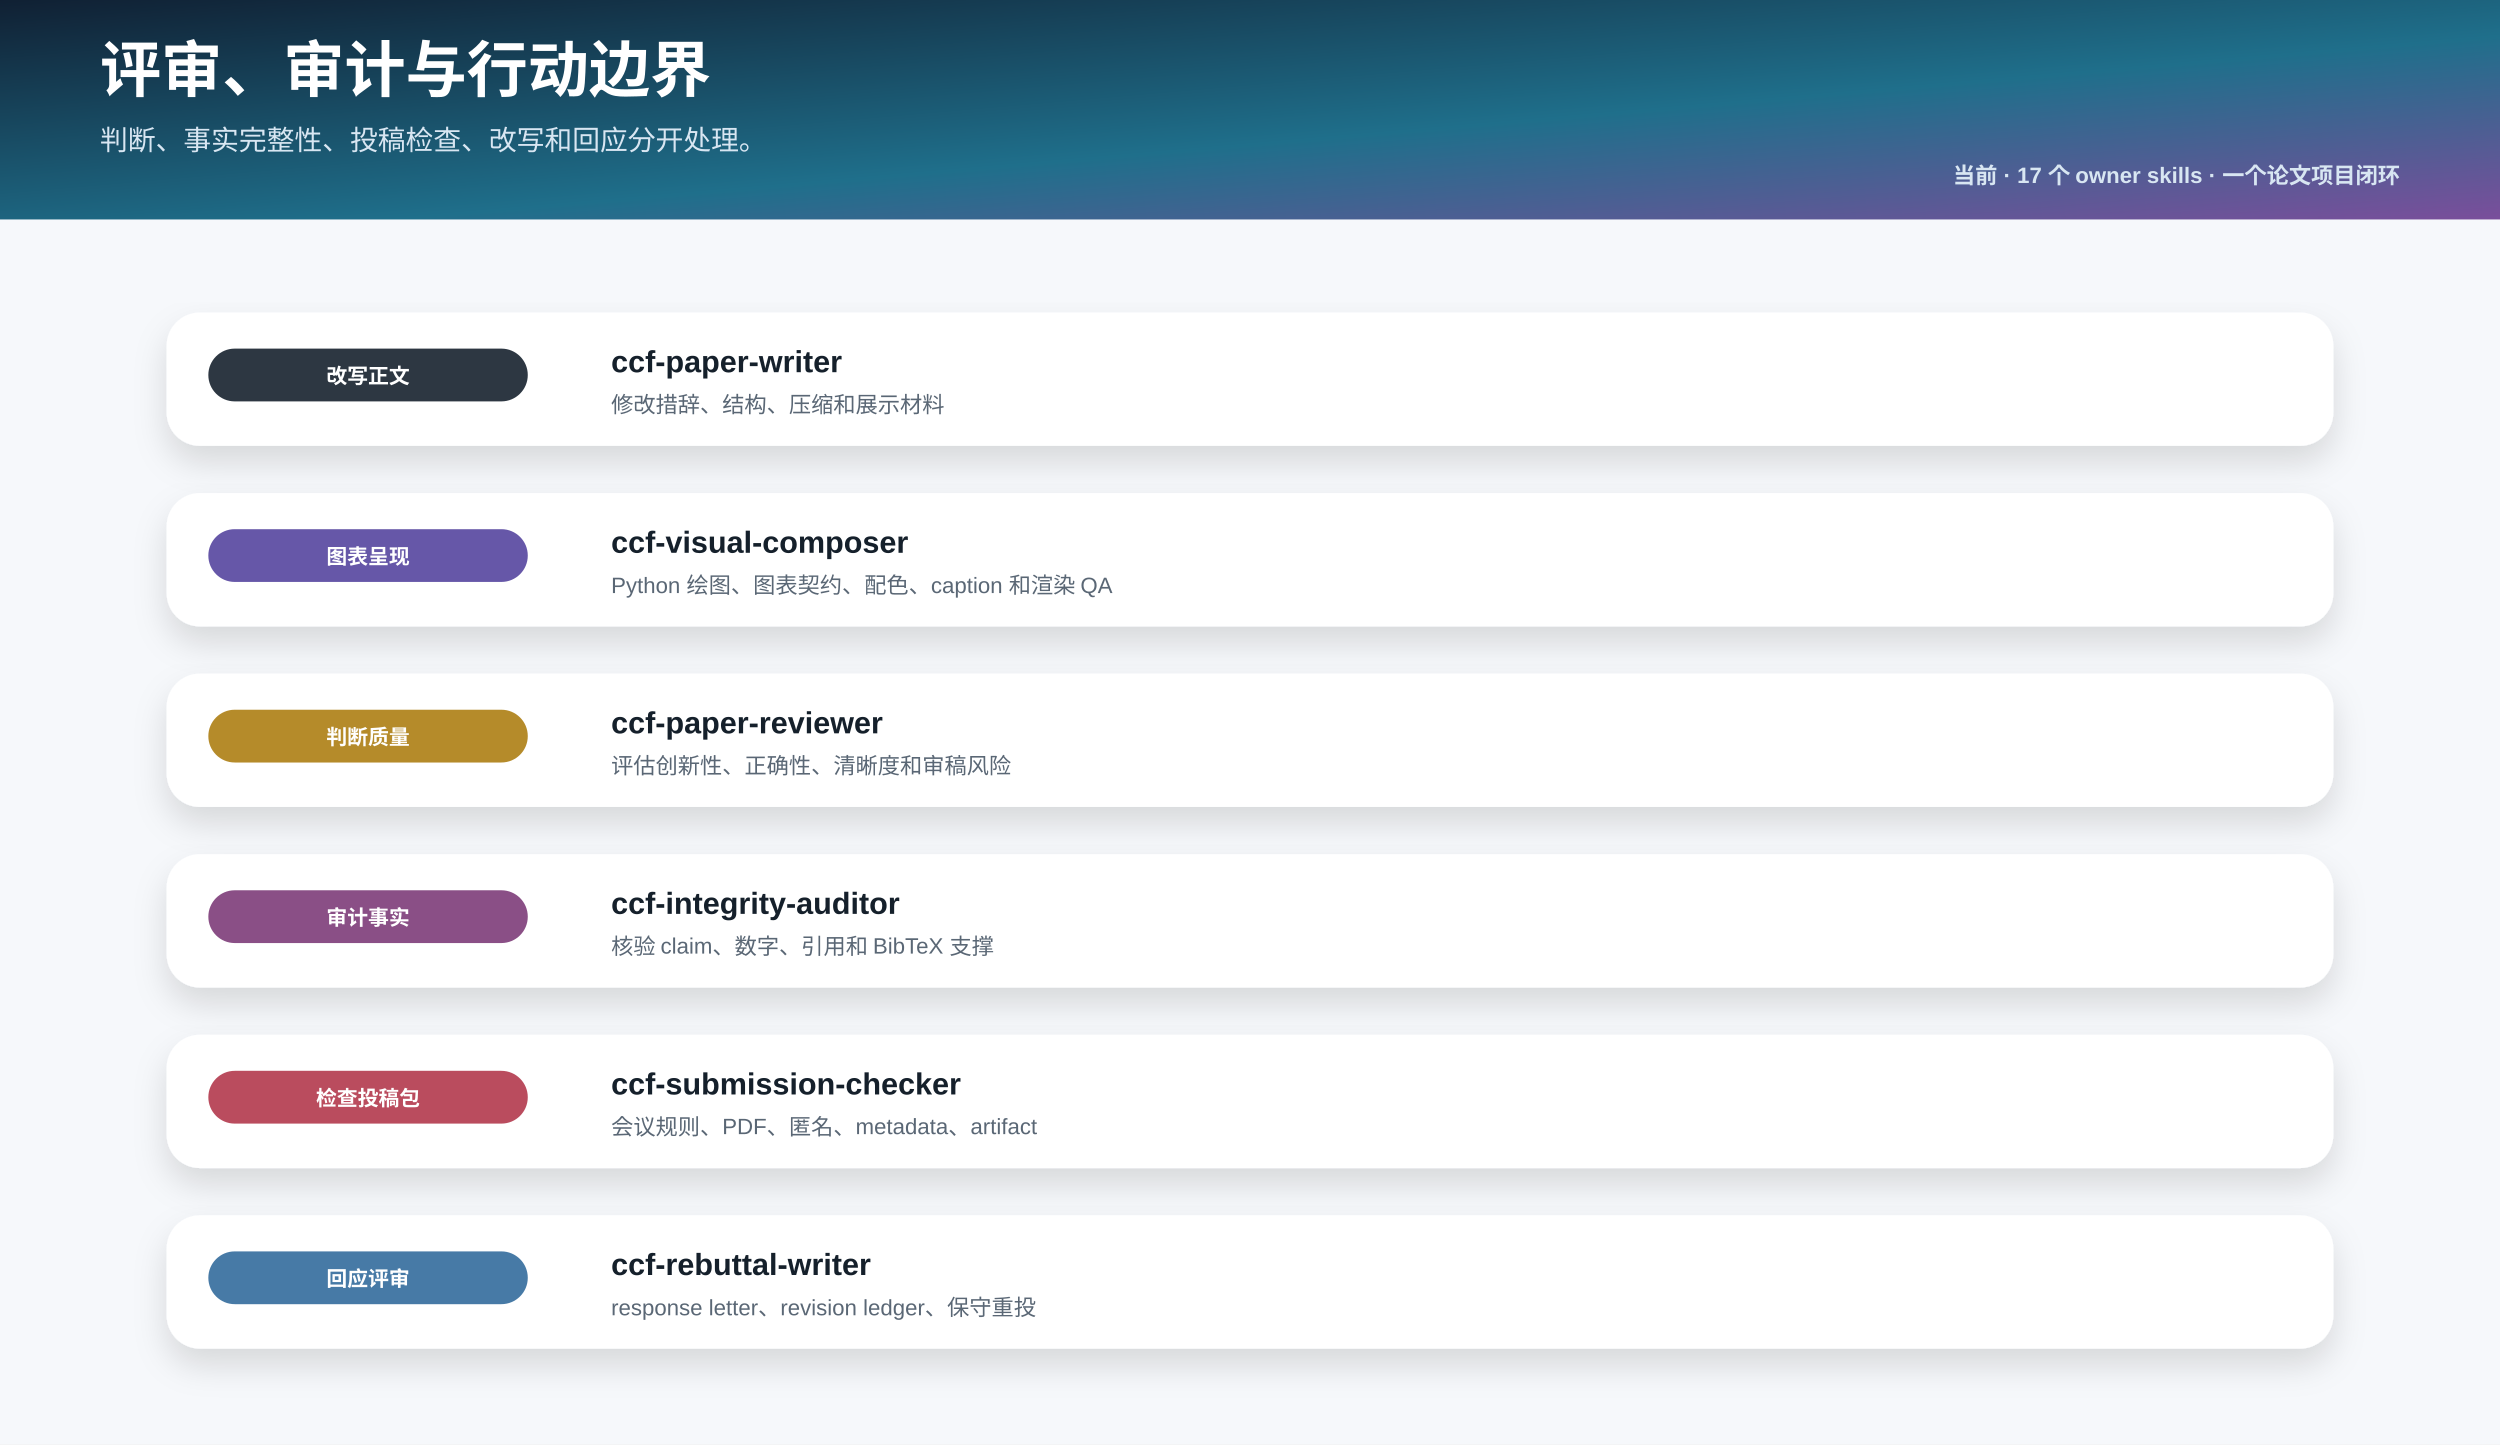
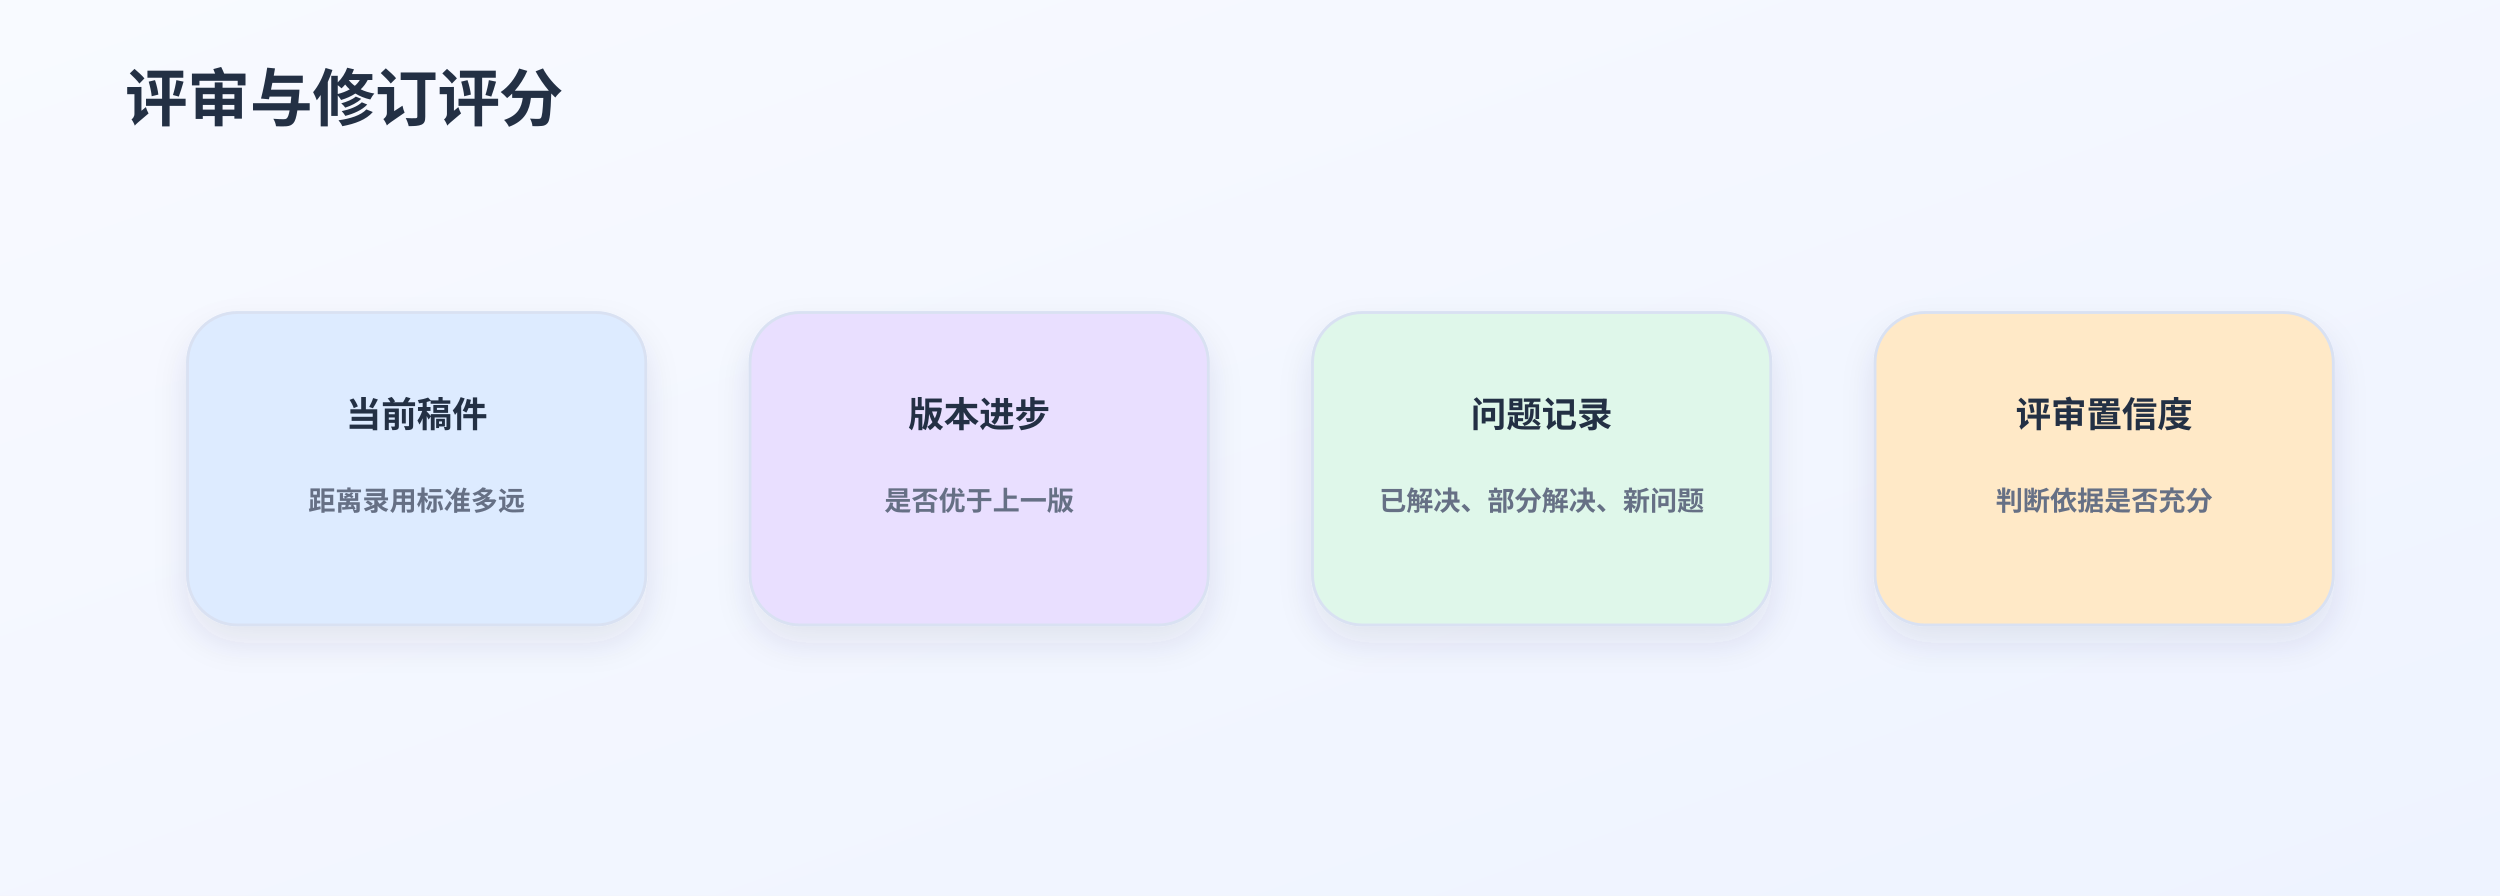
- <svg xmlns="http://www.w3.org/2000/svg" width="1800" height="1040" viewBox="0 0 1800 1040">
+ <svg xmlns="http://www.w3.org/2000/svg" width="1200" height="430" viewBox="0 0 1200 430" role="img">
  <defs>
-     <linearGradient id="header" x1="0" y1="0" x2="1" y2="1">
-       <stop offset="0" stop-color="#102033" />
-       <stop offset="0.58" stop-color="#1F6F8B" />
-       <stop offset="1" stop-color="#7A4E9B" />
+     <marker id="arrow" viewBox="0 0 10 10" refX="8" refY="5" markerWidth="7" markerHeight="7" orient="auto-start-reverse">
+       <path d="M 0 0 L 10 5 L 0 10 z" fill="#8EA0C5" />
+     </marker>
+     <filter id="softShadow" x="-15%" y="-20%" width="130%" height="145%">
+       <feDropShadow dx="0" dy="8" stdDeviation="8" flood-color="#2F3A5F" flood-opacity="0.10" />
+     </filter>
+     <linearGradient id="hero" x1="0" x2="1" y1="0" y2="1">
+       <stop offset="0%" stop-color="#F8FAFF" />
+       <stop offset="100%" stop-color="#EEF3FF" />
    </linearGradient>
-     <filter id="shadow" x="-20%" y="-20%" width="140%" height="160%">
-       <feDropShadow dx="0" dy="12" stdDeviation="12" flood-color="#0B1826" flood-opacity="0.13" />
-     </filter>
-     <marker id="arrow" markerWidth="13" markerHeight="13" refX="11" refY="6.5" orient="auto">
-       <path d="M2,2 L11,6.5 L2,11 Z" fill="#7B8794" />
-     </marker>
  </defs>
-   <style>text{font-family:Microsoft YaHei, Segoe UI, Arial, sans-serif;dominant-baseline:auto} .mono{font-family:Consolas,Menlo,monospace}</style>
-   <rect x="0" y="0" width="1800" height="1040" rx="0" fill="#F6F8FB" stroke="none" stroke-width="2" />
-   <rect x="0" y="0" width="1800" height="158" rx="0" fill="url(#header)" stroke="none" stroke-width="2" />
-   <text x="72" y="66" font-size="44" font-weight="850" fill="#FFFFFF" text-anchor="start">评审、审计与行动边界</text>
-   <text x="72" y="108" font-size="20" font-weight="500" fill="#D8E6F2" text-anchor="start">判断、事实完整性、投稿检查、改写和回应分开处理。</text>
-   <text x="1728" y="132" font-size="16" font-weight="650" fill="#D8E6F2" text-anchor="end">当前 · 17 个 owner skills · 一个论文项目闭环</text>
-   <rect x="120" y="225" width="1560" height="96" rx="24" fill="#FFFFFF" stroke="none" stroke-width="2" filter="url(#shadow)" />
-   <rect x="150" y="251" width="230" height="38" rx="19" fill="#2D3742" stroke="none" stroke-width="2" />
-   <text x="265" y="276" font-size="15" font-weight="760" fill="#FFFFFF" text-anchor="middle">改写正文</text>
-   <text x="440" y="268" font-size="22" font-weight="840" fill="#15202B" text-anchor="start">ccf-paper-writer</text>
-   <text x="440" y="297" font-size="16" font-weight="520" fill="#5A6775" text-anchor="start">修改措辞、结构、压缩和展示材料</text>
-   <rect x="120" y="355" width="1560" height="96" rx="24" fill="#FFFFFF" stroke="none" stroke-width="2" filter="url(#shadow)" />
-   <rect x="150" y="381" width="230" height="38" rx="19" fill="#6657A8" stroke="none" stroke-width="2" />
-   <text x="265" y="406" font-size="15" font-weight="760" fill="#FFFFFF" text-anchor="middle">图表呈现</text>
-   <text x="440" y="398" font-size="22" font-weight="840" fill="#15202B" text-anchor="start">ccf-visual-composer</text>
-   <text x="440" y="427" font-size="16" font-weight="520" fill="#5A6775" text-anchor="start">Python 绘图、图表契约、配色、caption 和渲染 QA</text>
-   <rect x="120" y="485" width="1560" height="96" rx="24" fill="#FFFFFF" stroke="none" stroke-width="2" filter="url(#shadow)" />
-   <rect x="150" y="511" width="230" height="38" rx="19" fill="#B58B2A" stroke="none" stroke-width="2" />
-   <text x="265" y="536" font-size="15" font-weight="760" fill="#FFFFFF" text-anchor="middle">判断质量</text>
-   <text x="440" y="528" font-size="22" font-weight="840" fill="#15202B" text-anchor="start">ccf-paper-reviewer</text>
-   <text x="440" y="557" font-size="16" font-weight="520" fill="#5A6775" text-anchor="start">评估创新性、正确性、清晰度和审稿风险</text>
-   <rect x="120" y="615" width="1560" height="96" rx="24" fill="#FFFFFF" stroke="none" stroke-width="2" filter="url(#shadow)" />
-   <rect x="150" y="641" width="230" height="38" rx="19" fill="#8A4F86" stroke="none" stroke-width="2" />
-   <text x="265" y="666" font-size="15" font-weight="760" fill="#FFFFFF" text-anchor="middle">审计事实</text>
-   <text x="440" y="658" font-size="22" font-weight="840" fill="#15202B" text-anchor="start">ccf-integrity-auditor</text>
-   <text x="440" y="687" font-size="16" font-weight="520" fill="#5A6775" text-anchor="start">核验 claim、数字、引用和 BibTeX 支撑</text>
-   <rect x="120" y="745" width="1560" height="96" rx="24" fill="#FFFFFF" stroke="none" stroke-width="2" filter="url(#shadow)" />
-   <rect x="150" y="771" width="230" height="38" rx="19" fill="#BA4C5E" stroke="none" stroke-width="2" />
-   <text x="265" y="796" font-size="15" font-weight="760" fill="#FFFFFF" text-anchor="middle">检查投稿包</text>
-   <text x="440" y="788" font-size="22" font-weight="840" fill="#15202B" text-anchor="start">ccf-submission-checker</text>
-   <text x="440" y="817" font-size="16" font-weight="520" fill="#5A6775" text-anchor="start">会议规则、PDF、匿名、metadata、artifact</text>
-   <rect x="120" y="875" width="1560" height="96" rx="24" fill="#FFFFFF" stroke="none" stroke-width="2" filter="url(#shadow)" />
-   <rect x="150" y="901" width="230" height="38" rx="19" fill="#477AA6" stroke="none" stroke-width="2" />
-   <text x="265" y="926" font-size="15" font-weight="760" fill="#FFFFFF" text-anchor="middle">回应评审</text>
-   <text x="440" y="918" font-size="22" font-weight="840" fill="#15202B" text-anchor="start">ccf-rebuttal-writer</text>
-   <text x="440" y="947" font-size="16" font-weight="520" fill="#5A6775" text-anchor="start">response letter、revision ledger、保守重投</text>
+   <rect width="1200" height="430" fill="url(#hero)" />
+   <style>
+ text { font-family: Inter, "Noto Sans SC", "Microsoft YaHei", Arial, sans-serif; }
+ .small { fill: #667085; font-size: 13px; }
+ .mono { font-family: "JetBrains Mono", Consolas, monospace; }
+ </style>
+   <text x="60" y="58" font-size="30" font-weight="800" fill="#233044" text-anchor="start">评审与修订评分</text>
+   <rect x="90" y="150" width="220" height="150" rx="24" fill="#DDEBFF" stroke="#D9E1F2" stroke-width="1.4" filter="url(#softShadow)" />
+   <text x="200" y="205" font-size="17" font-weight="850" fill="#233044" text-anchor="middle">当前稿件</text>
+   <text x="200" y="245" font-size="13" font-weight="600" fill="#667085" text-anchor="middle">距离录用标准多远</text>
+   <rect x="360" y="150" width="220" height="150" rx="24" fill="#E9DFFF" stroke="#D9E1F2" stroke-width="1.4" filter="url(#softShadow)" />
+   <text x="470" y="205" font-size="17" font-weight="850" fill="#233044" text-anchor="middle">版本进步</text>
+   <text x="470" y="245" font-size="13" font-weight="600" fill="#667085" text-anchor="middle">是否优于上一版</text>
+   <rect x="630" y="150" width="220" height="150" rx="24" fill="#DFF7EA" stroke="#D9E1F2" stroke-width="1.4" filter="url(#softShadow)" />
+   <text x="740" y="205" font-size="17" font-weight="850" fill="#233044" text-anchor="middle">问题记录</text>
+   <text x="740" y="245" font-size="13" font-weight="600" fill="#667085" text-anchor="middle">已解决、部分解决、新问题</text>
+   <rect x="900" y="150" width="220" height="150" rx="24" fill="#FFE9C7" stroke="#D9E1F2" stroke-width="1.4" filter="url(#softShadow)" />
+   <text x="1010" y="205" font-size="17" font-weight="850" fill="#233044" text-anchor="middle">评审置信度</text>
+   <text x="1010" y="245" font-size="13" font-weight="600" fill="#667085" text-anchor="middle">判断依据是否充分</text>
</svg>
